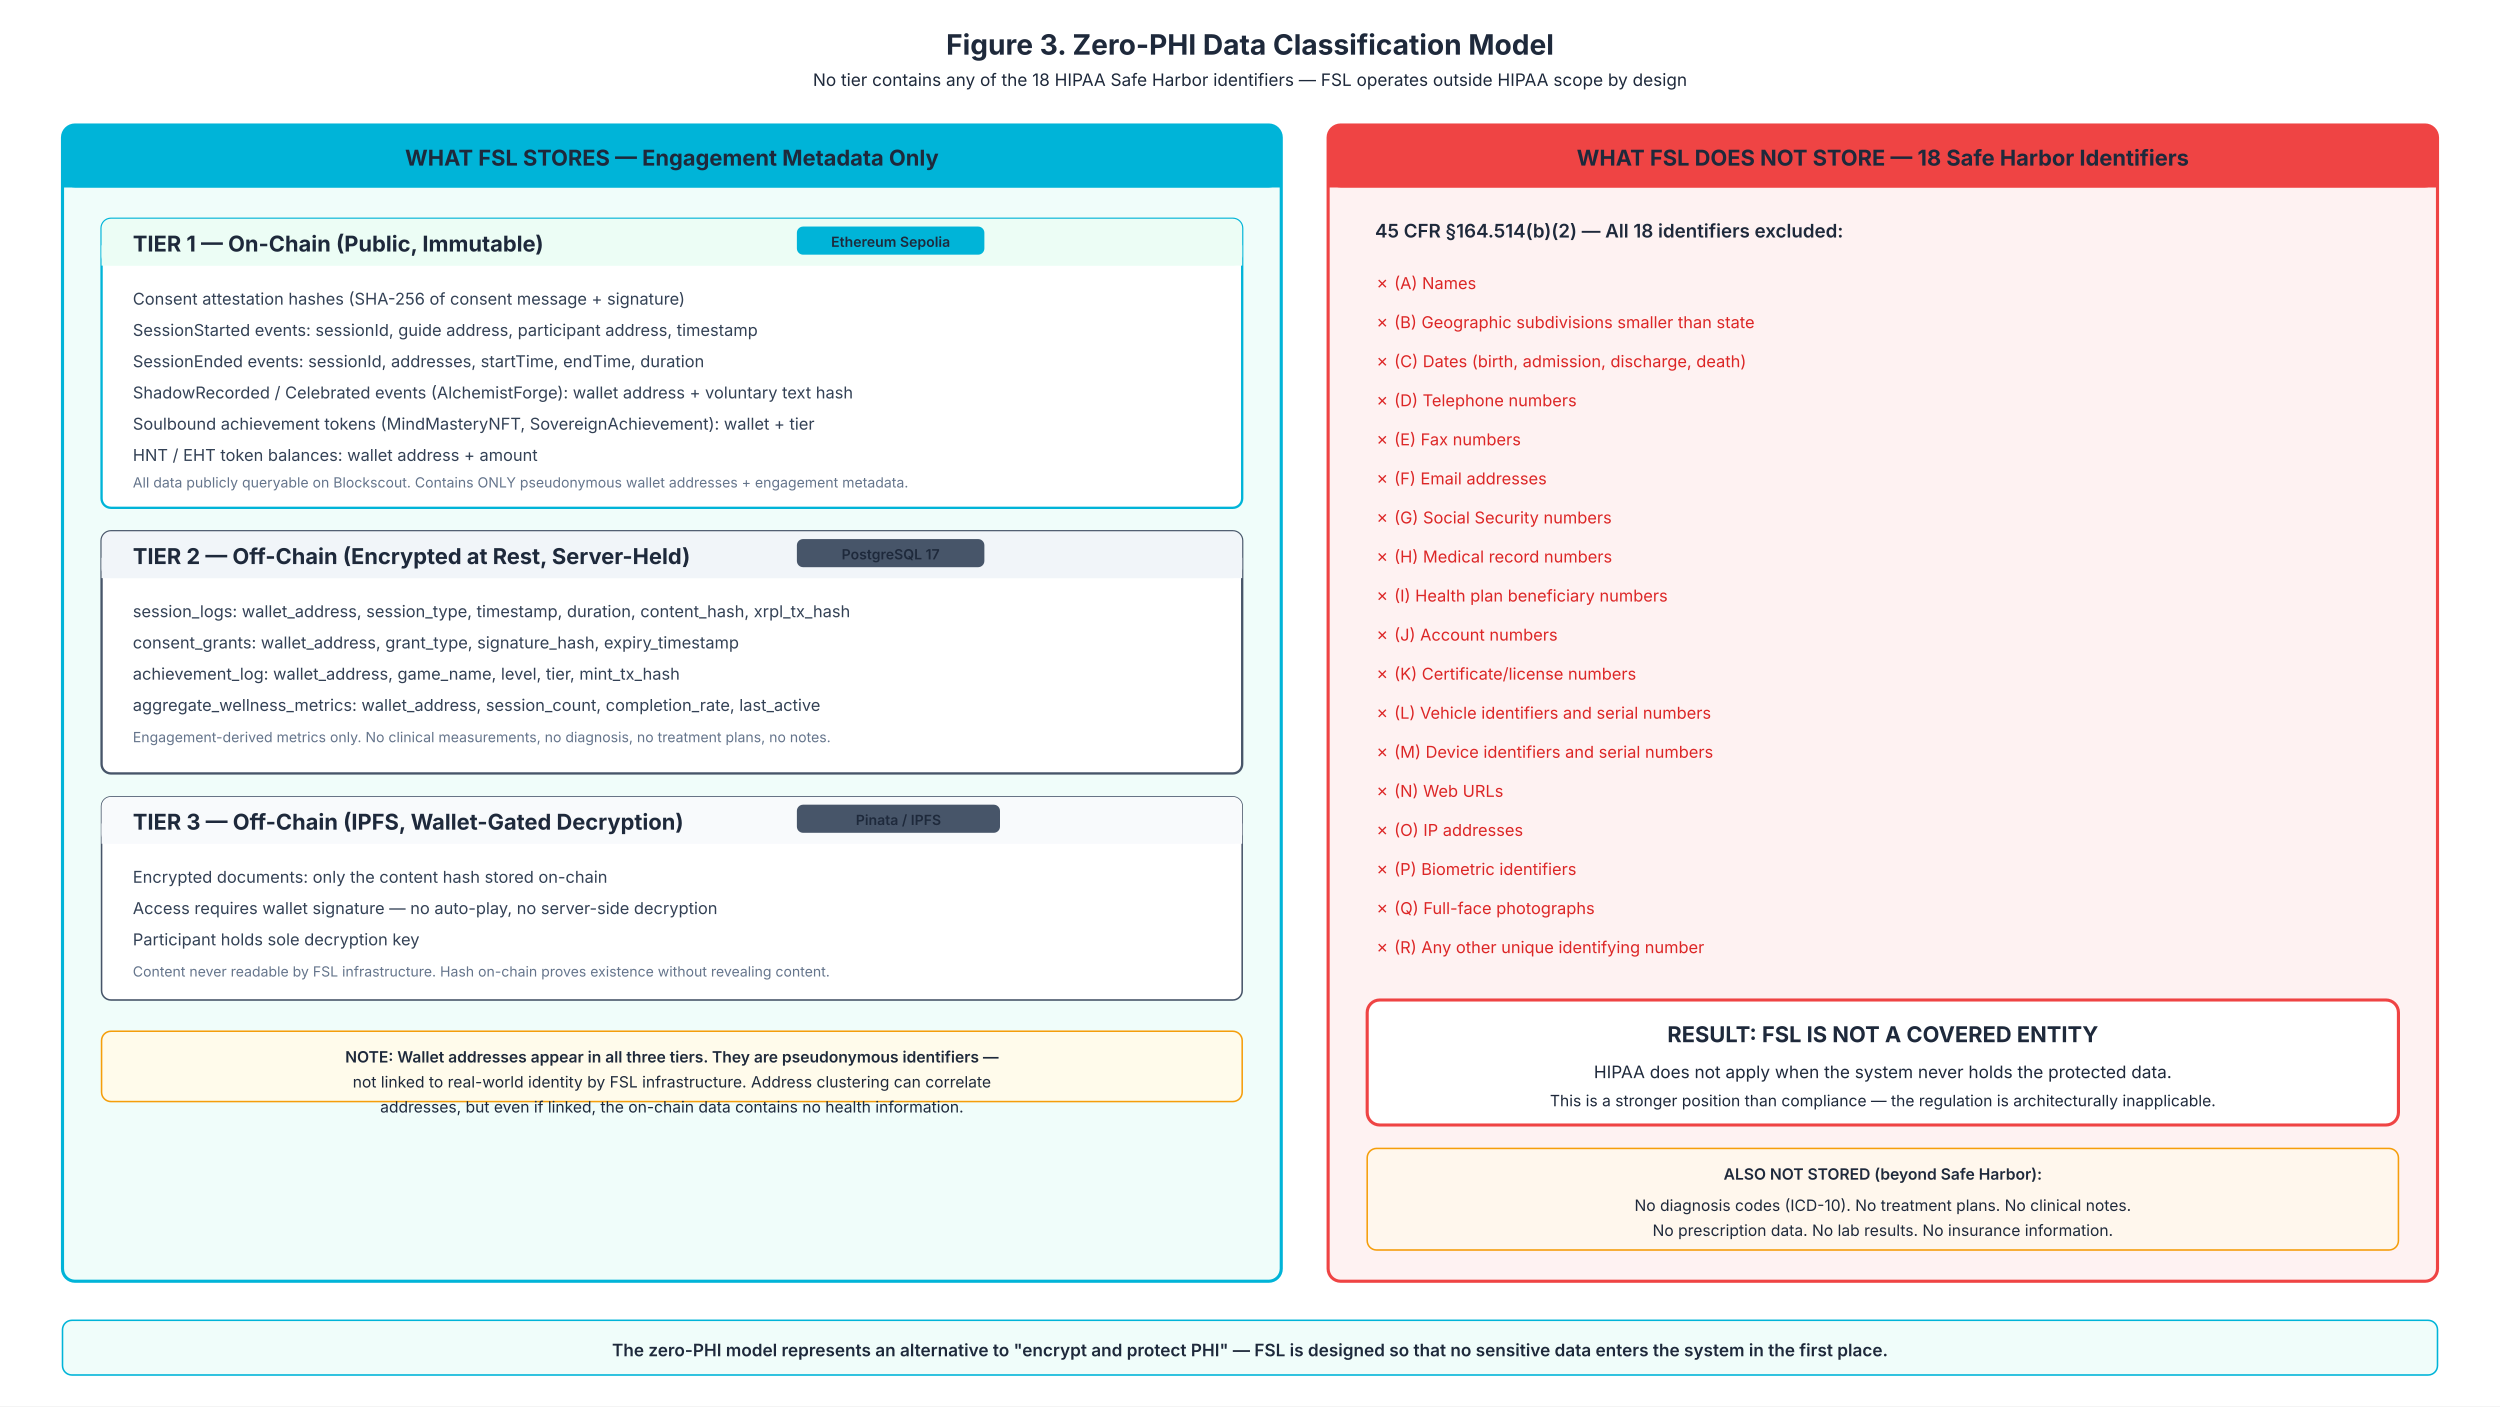
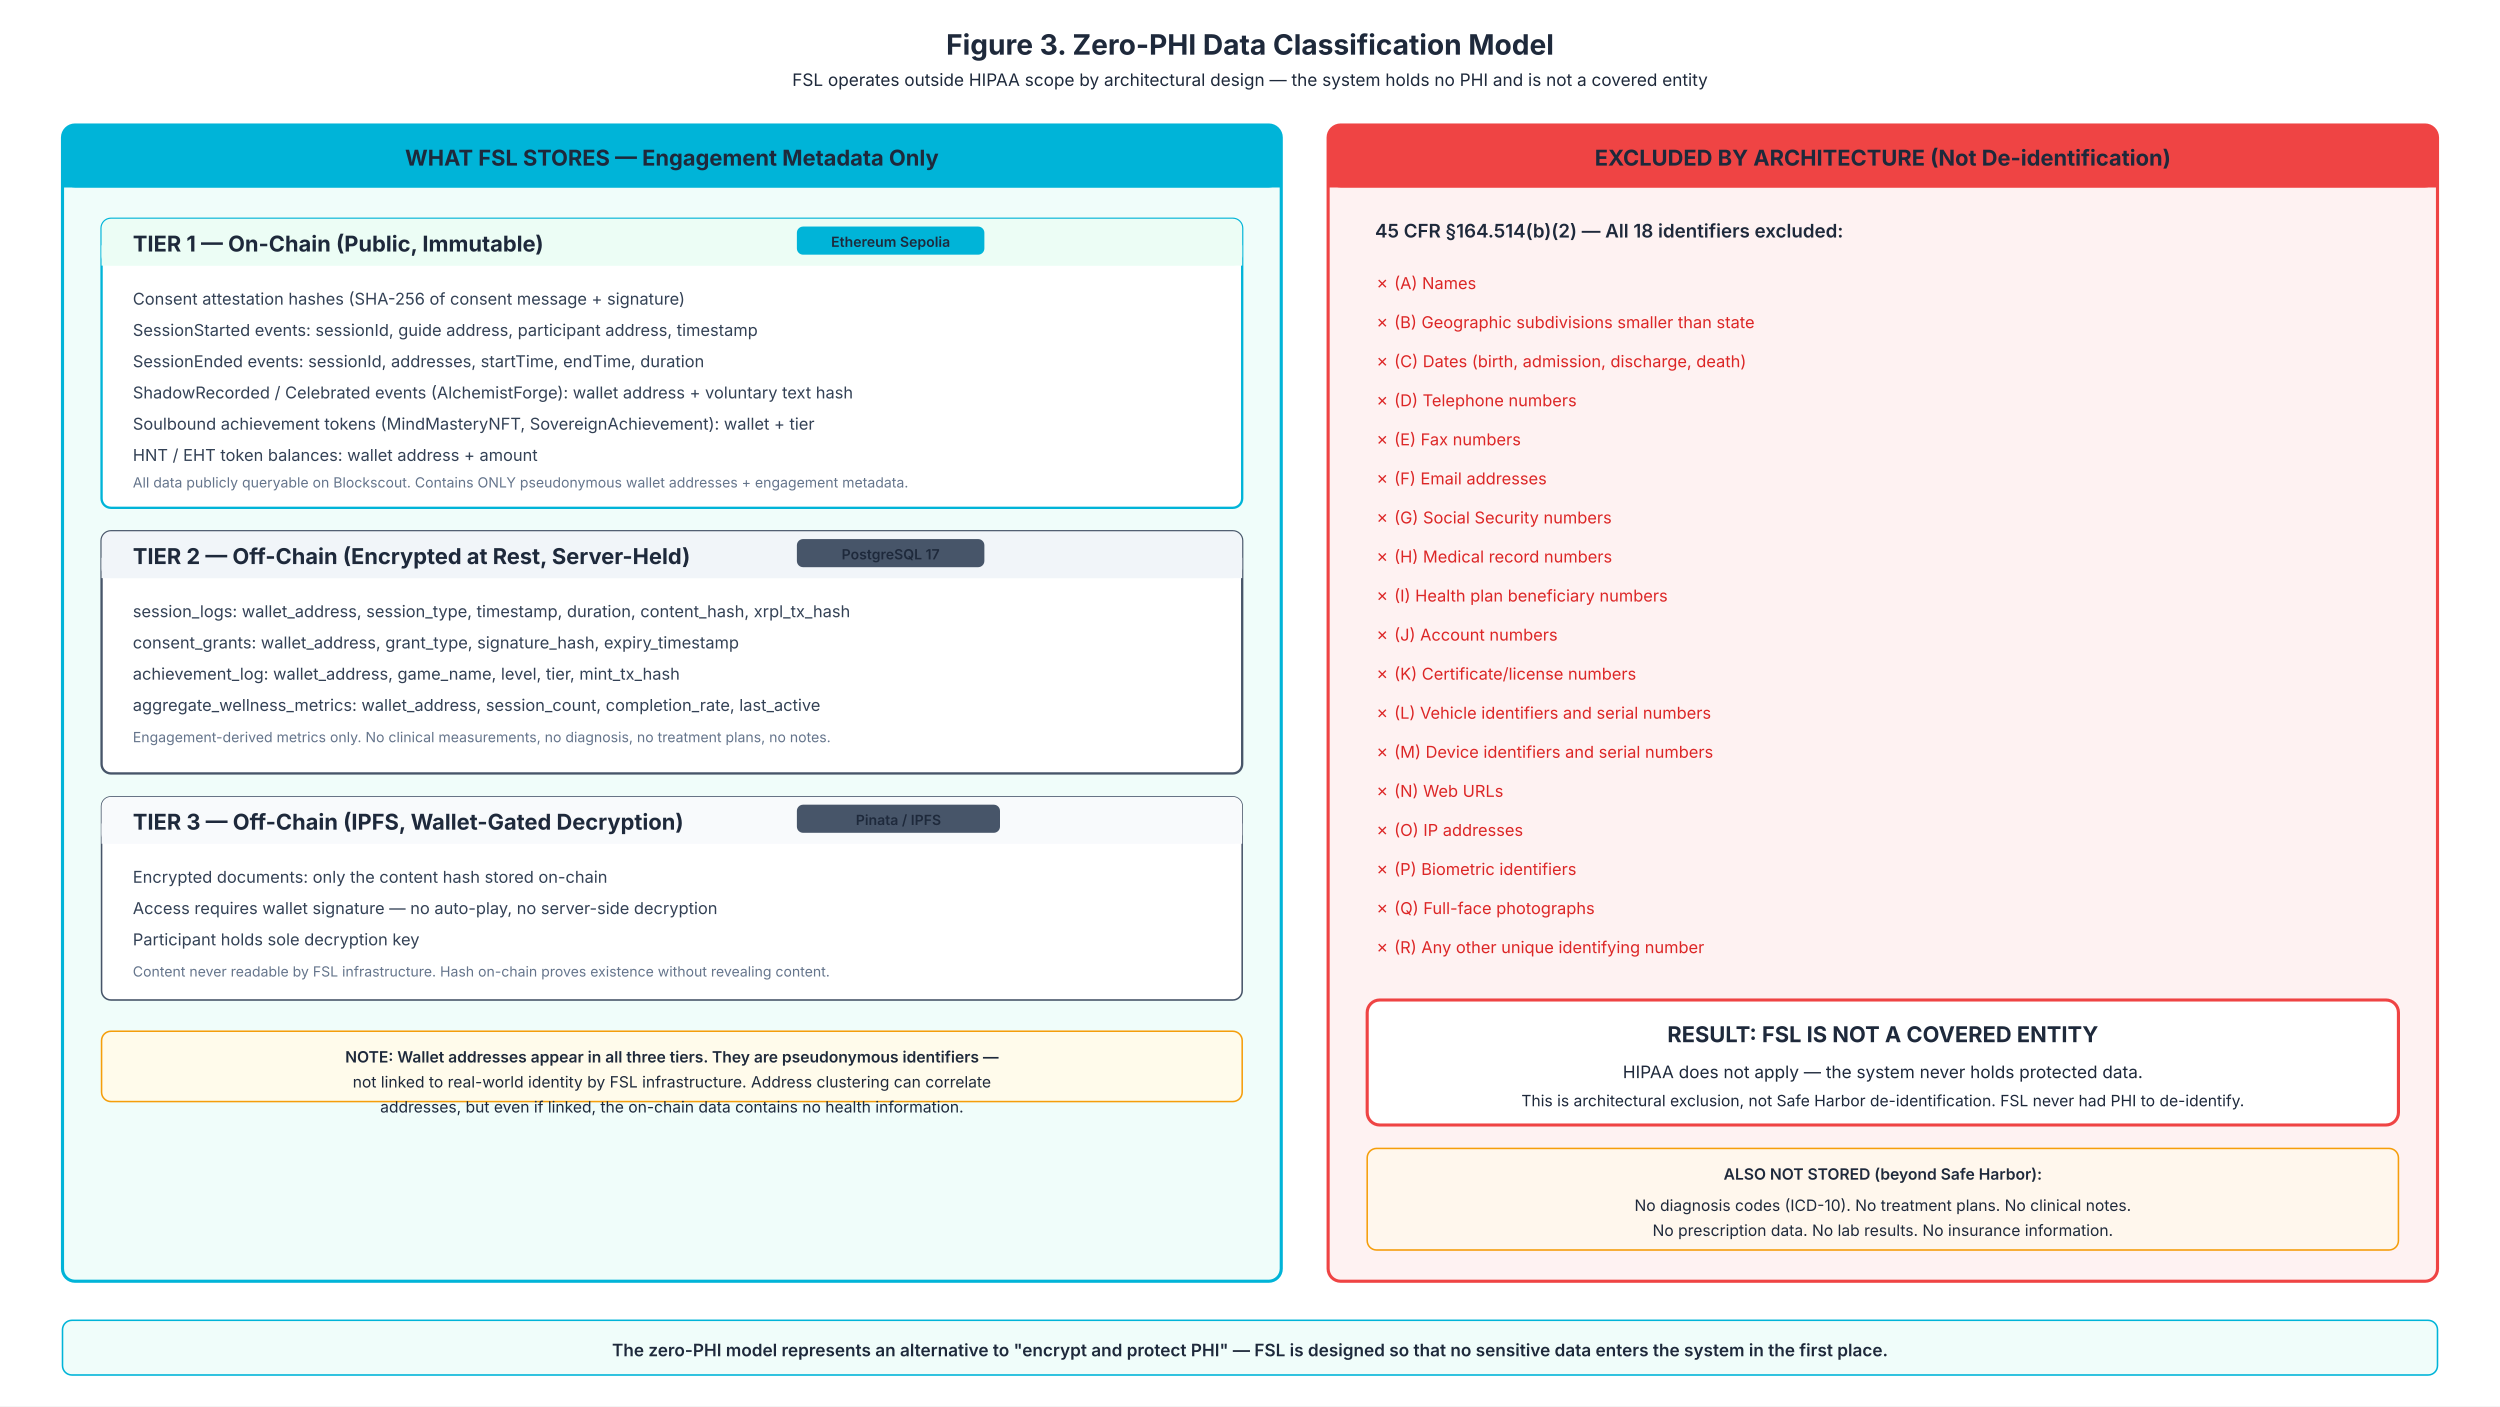
<svg xmlns="http://www.w3.org/2000/svg" viewBox="0 0 1600 900" width="1600" height="900" font-family="Inter, Helvetica, Arial, sans-serif">
  <defs>
    <style>
      text { fill: #1E293B; }
      .title { font-size: 18px; font-weight: 700; }
      .tier-title { font-size: 14px; font-weight: 700; }
      .item { font-size: 10.5px; fill: #334155; }
      .excl { font-size: 10.5px; fill: #DC2626; }
      .note { font-size: 9px; fill: #64748B; }
    </style>
  </defs>
  <rect width="1600" height="900" fill="#FFFFFF" />
  <text x="800" y="35" text-anchor="middle" class="title">Figure 3. Zero-PHI Data Classification Model</text>
-   <text x="800" y="55" text-anchor="middle" font-size="11" fill="#64748B">No tier contains any of the 18 HIPAA Safe Harbor identifiers — FSL operates outside HIPAA scope by design</text>
+   <text x="800" y="55" text-anchor="middle" font-size="11" fill="#64748B">FSL operates outside HIPAA scope by architectural design — the system holds no PHI and is not a covered entity</text>
  <rect x="40" y="80" width="780" height="740" rx="8" fill="#F0FDFA" stroke="#00B4D8" stroke-width="2" />
  <rect x="40" y="80" width="780" height="40" rx="8" fill="#00B4D8" />
  <rect x="40" y="105" width="780" height="15" fill="#00B4D8" />
  <text x="430" y="106" text-anchor="middle" font-size="14" font-weight="700" fill="#FFFFFF">WHAT FSL STORES — Engagement Metadata Only</text>
  <rect x="65" y="140" width="730" height="185" rx="6" fill="#FFFFFF" stroke="#00B4D8" stroke-width="1.5" />
  <rect x="65" y="140" width="730" height="30" rx="6" fill="#ECFDF5" />
  <rect x="65" y="157" width="730" height="13" fill="#ECFDF5" />
  <text x="85" y="161" class="tier-title" fill="#0E7490">TIER 1 — On-Chain (Public, Immutable)</text>
  <rect x="510" y="145" width="120" height="18" rx="4" fill="#00B4D8" />
  <text x="570" y="158" text-anchor="middle" font-size="9" font-weight="600" fill="#FFFFFF">Ethereum Sepolia</text>
  <text x="85" y="195" class="item">Consent attestation hashes (SHA-256 of consent message + signature)</text>
  <text x="85" y="215" class="item">SessionStarted events: sessionId, guide address, participant address, timestamp</text>
  <text x="85" y="235" class="item">SessionEnded events: sessionId, addresses, startTime, endTime, duration</text>
  <text x="85" y="255" class="item">ShadowRecorded / Celebrated events (AlchemistForge): wallet address + voluntary text hash</text>
  <text x="85" y="275" class="item">Soulbound achievement tokens (MindMasteryNFT, SovereignAchievement): wallet + tier</text>
  <text x="85" y="295" class="item">HNT / EHT token balances: wallet address + amount</text>
  <text x="85" y="312" class="note">All data publicly queryable on Blockscout. Contains ONLY pseudonymous wallet addresses + engagement metadata.</text>
  <rect x="65" y="340" width="730" height="155" rx="6" fill="#FFFFFF" stroke="#475569" stroke-width="1.5" />
  <rect x="65" y="340" width="730" height="30" rx="6" fill="#F1F5F9" />
  <rect x="65" y="357" width="730" height="13" fill="#F1F5F9" />
  <text x="85" y="361" class="tier-title" fill="#475569">TIER 2 — Off-Chain (Encrypted at Rest, Server-Held)</text>
  <rect x="510" y="345" width="120" height="18" rx="4" fill="#475569" />
  <text x="570" y="358" text-anchor="middle" font-size="9" font-weight="600" fill="#FFFFFF">PostgreSQL 17</text>
  <text x="85" y="395" class="item">session_logs: wallet_address, session_type, timestamp, duration, content_hash, xrpl_tx_hash</text>
  <text x="85" y="415" class="item">consent_grants: wallet_address, grant_type, signature_hash, expiry_timestamp</text>
  <text x="85" y="435" class="item">achievement_log: wallet_address, game_name, level, tier, mint_tx_hash</text>
  <text x="85" y="455" class="item">aggregate_wellness_metrics: wallet_address, session_count, completion_rate, last_active</text>
  <text x="85" y="475" class="note">Engagement-derived metrics only. No clinical measurements, no diagnosis, no treatment plans, no notes.</text>
  <rect x="65" y="510" width="730" height="130" rx="6" fill="#FFFFFF" stroke="#475569" stroke-width="1" />
  <rect x="65" y="510" width="730" height="30" rx="6" fill="#F8FAFC" />
  <rect x="65" y="527" width="730" height="13" fill="#F8FAFC" />
  <text x="85" y="531" class="tier-title" fill="#475569">TIER 3 — Off-Chain (IPFS, Wallet-Gated Decryption)</text>
  <rect x="510" y="515" width="130" height="18" rx="4" fill="#475569" />
  <text x="575" y="528" text-anchor="middle" font-size="9" font-weight="600" fill="#FFFFFF">Pinata / IPFS</text>
  <text x="85" y="565" class="item">Encrypted documents: only the content hash stored on-chain</text>
  <text x="85" y="585" class="item">Access requires wallet signature — no auto-play, no server-side decryption</text>
  <text x="85" y="605" class="item">Participant holds sole decryption key</text>
  <text x="85" y="625" class="note">Content never readable by FSL infrastructure. Hash on-chain proves existence without revealing content.</text>
  <rect x="65" y="660" width="730" height="45" rx="6" fill="#FFFBEB" stroke="#F59E0B" stroke-width="1" />
  <text x="430" y="680" text-anchor="middle" font-size="10" font-weight="600" fill="#92400E">NOTE: Wallet addresses appear in all three tiers. They are pseudonymous identifiers —</text>
  <text x="430" y="696" text-anchor="middle" font-size="10" fill="#92400E">not linked to real-world identity by FSL infrastructure. Address clustering can correlate</text>
  <text x="430" y="712" text-anchor="middle" font-size="10" fill="#92400E">addresses, but even if linked, the on-chain data contains no health information.</text>
  <rect x="850" y="80" width="710" height="740" rx="8" fill="#FEF2F2" stroke="#EF4444" stroke-width="2" />
  <rect x="850" y="80" width="710" height="40" rx="8" fill="#EF4444" />
  <rect x="850" y="105" width="710" height="15" fill="#EF4444" />
-   <text x="1205" y="106" text-anchor="middle" font-size="14" font-weight="700" fill="#FFFFFF">WHAT FSL DOES NOT STORE — 18 Safe Harbor Identifiers</text>
+   <text x="1205" y="106" text-anchor="middle" font-size="14" font-weight="700" fill="#FFFFFF">EXCLUDED BY ARCHITECTURE (Not De-identification)</text>
  <text x="880" y="152" font-size="12" font-weight="600" fill="#991B1B">45 CFR §164.514(b)(2) — All 18 identifiers excluded:</text>
  <text x="880" y="185" class="excl">✗  (A) Names</text>
  <text x="880" y="210" class="excl">✗  (B) Geographic subdivisions smaller than state</text>
  <text x="880" y="235" class="excl">✗  (C) Dates (birth, admission, discharge, death)</text>
  <text x="880" y="260" class="excl">✗  (D) Telephone numbers</text>
  <text x="880" y="285" class="excl">✗  (E) Fax numbers</text>
  <text x="880" y="310" class="excl">✗  (F) Email addresses</text>
  <text x="880" y="335" class="excl">✗  (G) Social Security numbers</text>
  <text x="880" y="360" class="excl">✗  (H) Medical record numbers</text>
  <text x="880" y="385" class="excl">✗  (I) Health plan beneficiary numbers</text>
  <text x="880" y="410" class="excl">✗  (J) Account numbers</text>
  <text x="880" y="435" class="excl">✗  (K) Certificate/license numbers</text>
  <text x="880" y="460" class="excl">✗  (L) Vehicle identifiers and serial numbers</text>
  <text x="880" y="485" class="excl">✗  (M) Device identifiers and serial numbers</text>
  <text x="880" y="510" class="excl">✗  (N) Web URLs</text>
  <text x="880" y="535" class="excl">✗  (O) IP addresses</text>
  <text x="880" y="560" class="excl">✗  (P) Biometric identifiers</text>
  <text x="880" y="585" class="excl">✗  (Q) Full-face photographs</text>
  <text x="880" y="610" class="excl">✗  (R) Any other unique identifying number</text>
  <rect x="875" y="640" width="660" height="80" rx="8" fill="#FFFFFF" stroke="#EF4444" stroke-width="2" />
  <text x="1205" y="667" text-anchor="middle" font-size="14" font-weight="700" fill="#DC2626">RESULT: FSL IS NOT A COVERED ENTITY</text>
-   <text x="1205" y="690" text-anchor="middle" font-size="11" fill="#991B1B">HIPAA does not apply when the system never holds the protected data.</text>
-   <text x="1205" y="708" text-anchor="middle" font-size="10" fill="#64748B">This is a stronger position than compliance — the regulation is architecturally inapplicable.</text>
+   <text x="1205" y="690" text-anchor="middle" font-size="11" fill="#991B1B">HIPAA does not apply — the system never holds protected data.</text>
+   <text x="1205" y="708" text-anchor="middle" font-size="10" fill="#64748B">This is architectural exclusion, not Safe Harbor de-identification. FSL never had PHI to de-identify.</text>
  <rect x="875" y="735" width="660" height="65" rx="6" fill="#FFF7ED" stroke="#F59E0B" stroke-width="1" />
  <text x="1205" y="755" text-anchor="middle" font-size="10" font-weight="600" fill="#92400E">ALSO NOT STORED (beyond Safe Harbor):</text>
  <text x="1205" y="775" text-anchor="middle" font-size="10" fill="#92400E">No diagnosis codes (ICD-10). No treatment plans. No clinical notes.</text>
  <text x="1205" y="791" text-anchor="middle" font-size="10" fill="#92400E">No prescription data. No lab results. No insurance information.</text>
  <rect x="40" y="845" width="1520" height="35" rx="6" fill="#F0FDFA" stroke="#00B4D8" stroke-width="1" />
  <text x="800" y="868" text-anchor="middle" font-size="11" font-weight="600" fill="#0E7490">The zero-PHI model represents an alternative to "encrypt and protect PHI" — FSL is designed so that no sensitive data enters the system in the first place.</text>
</svg>
